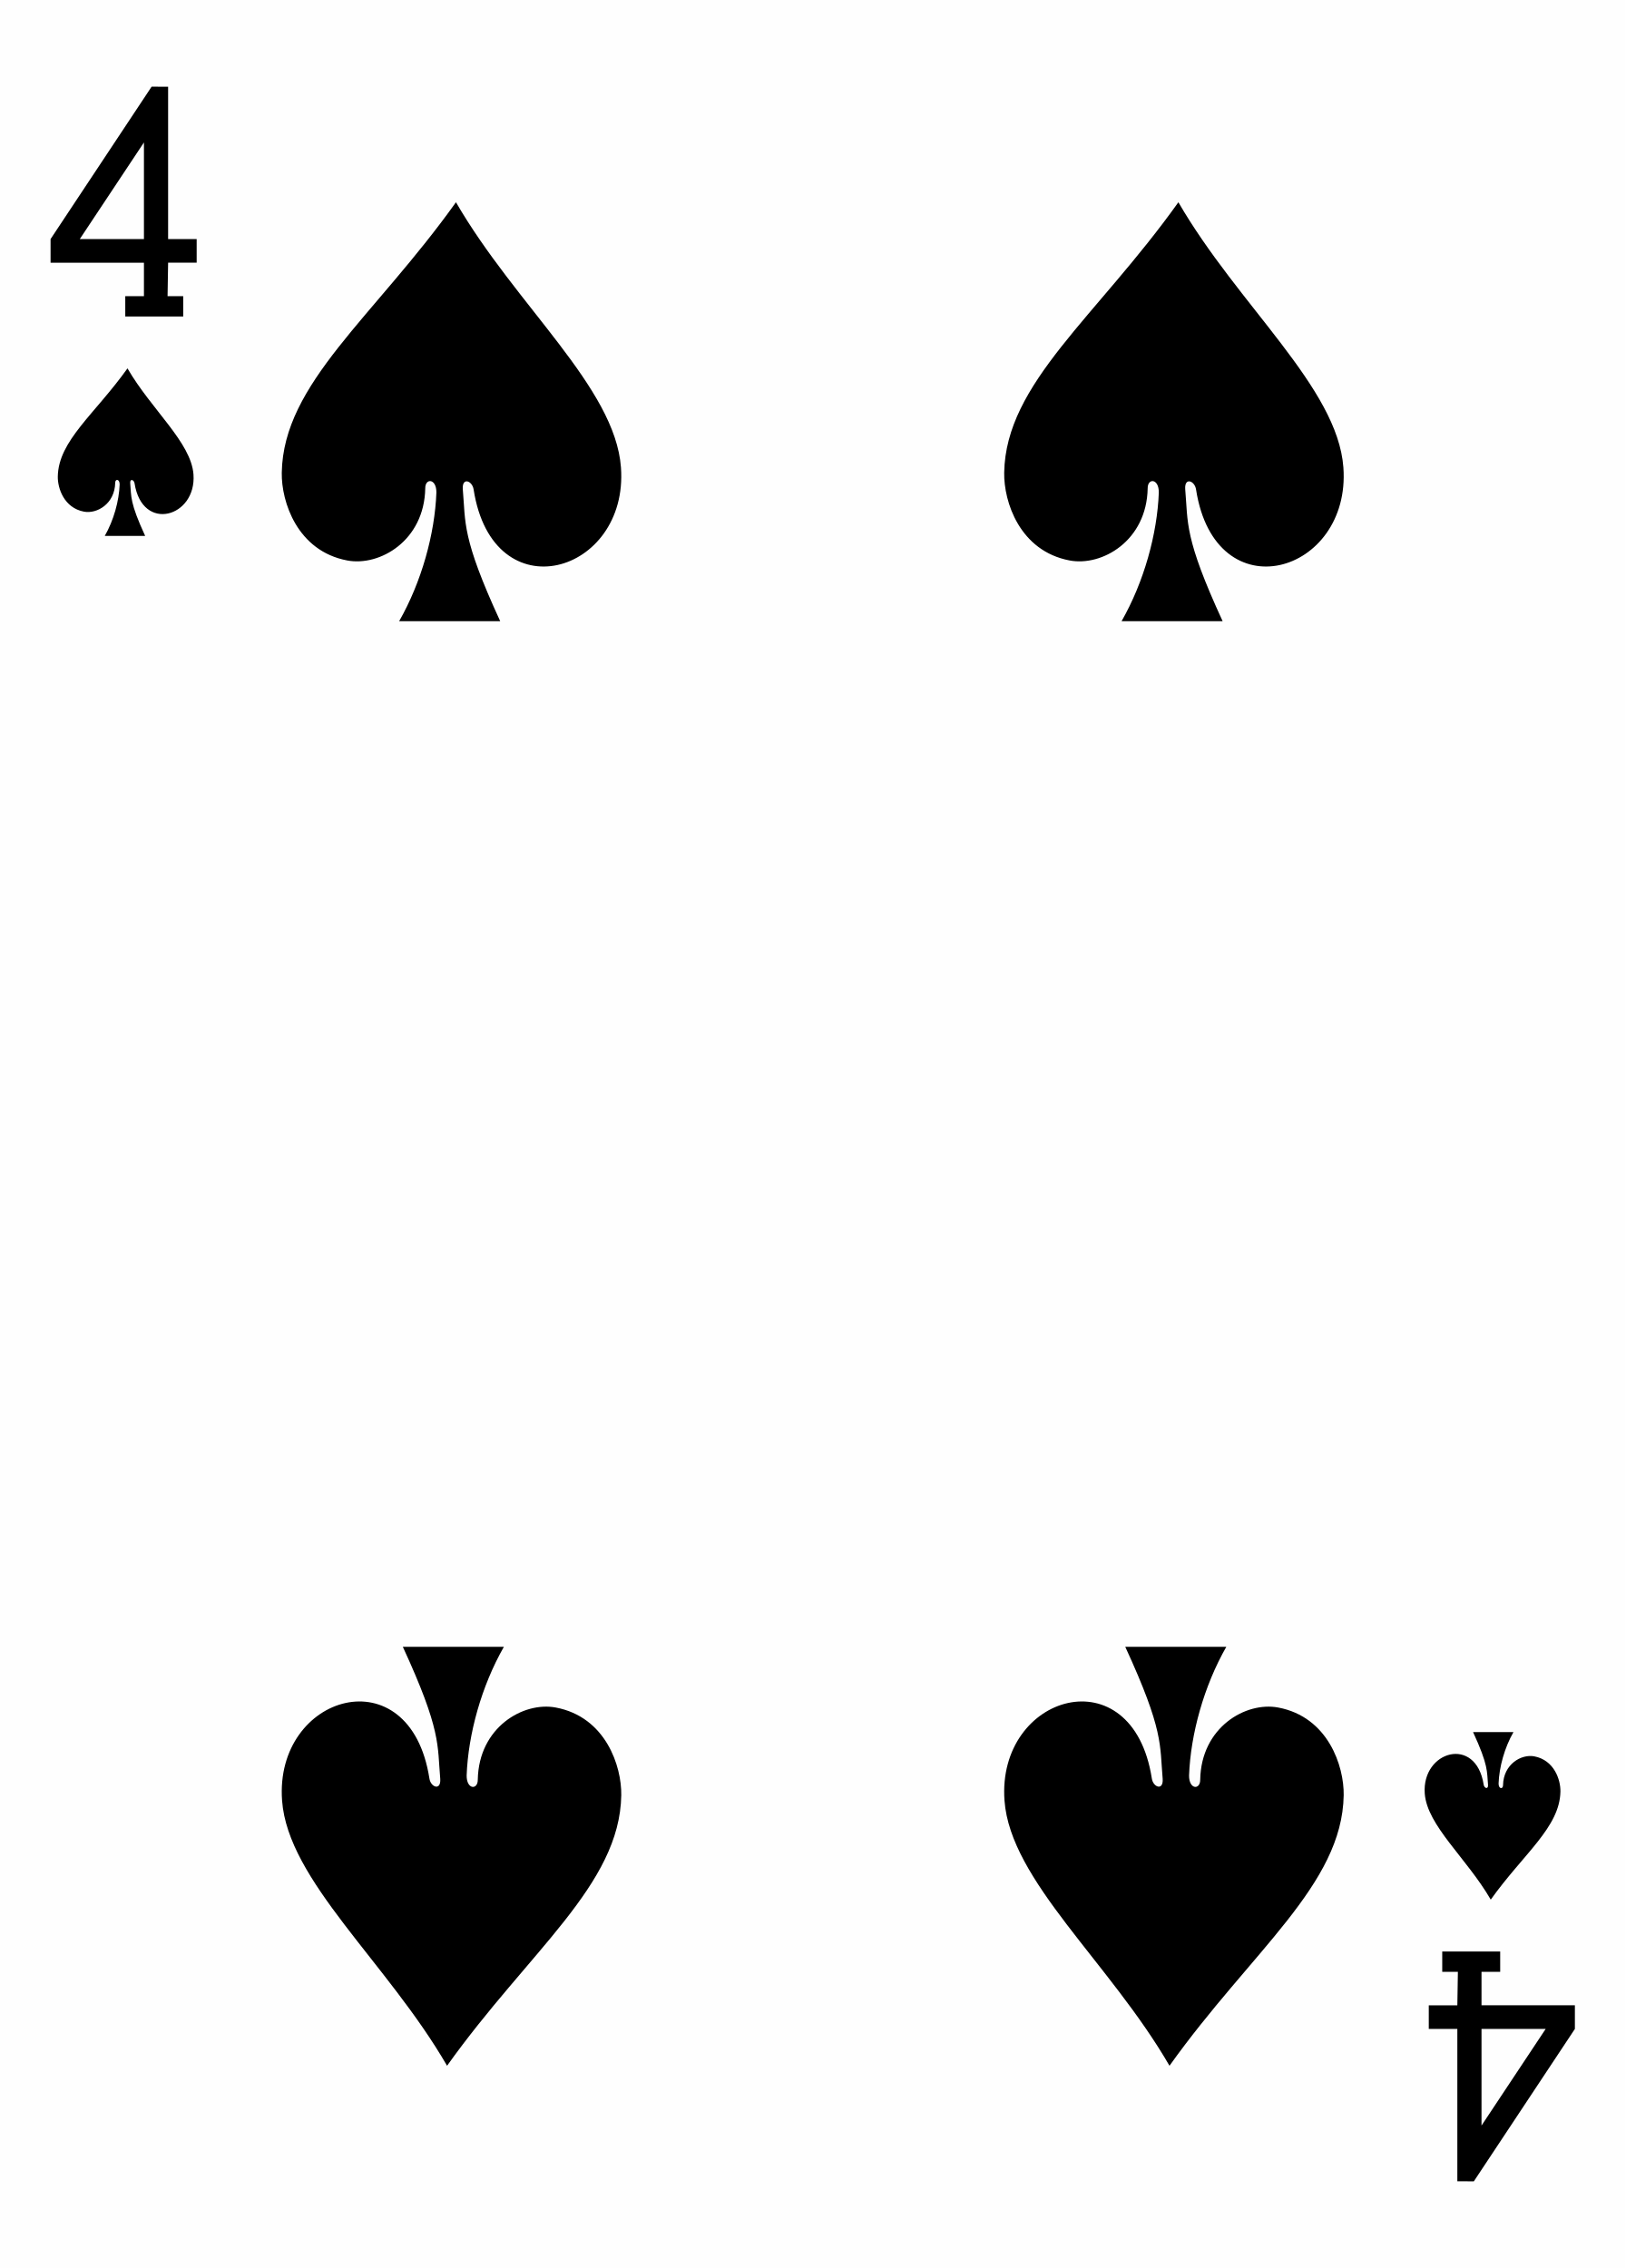
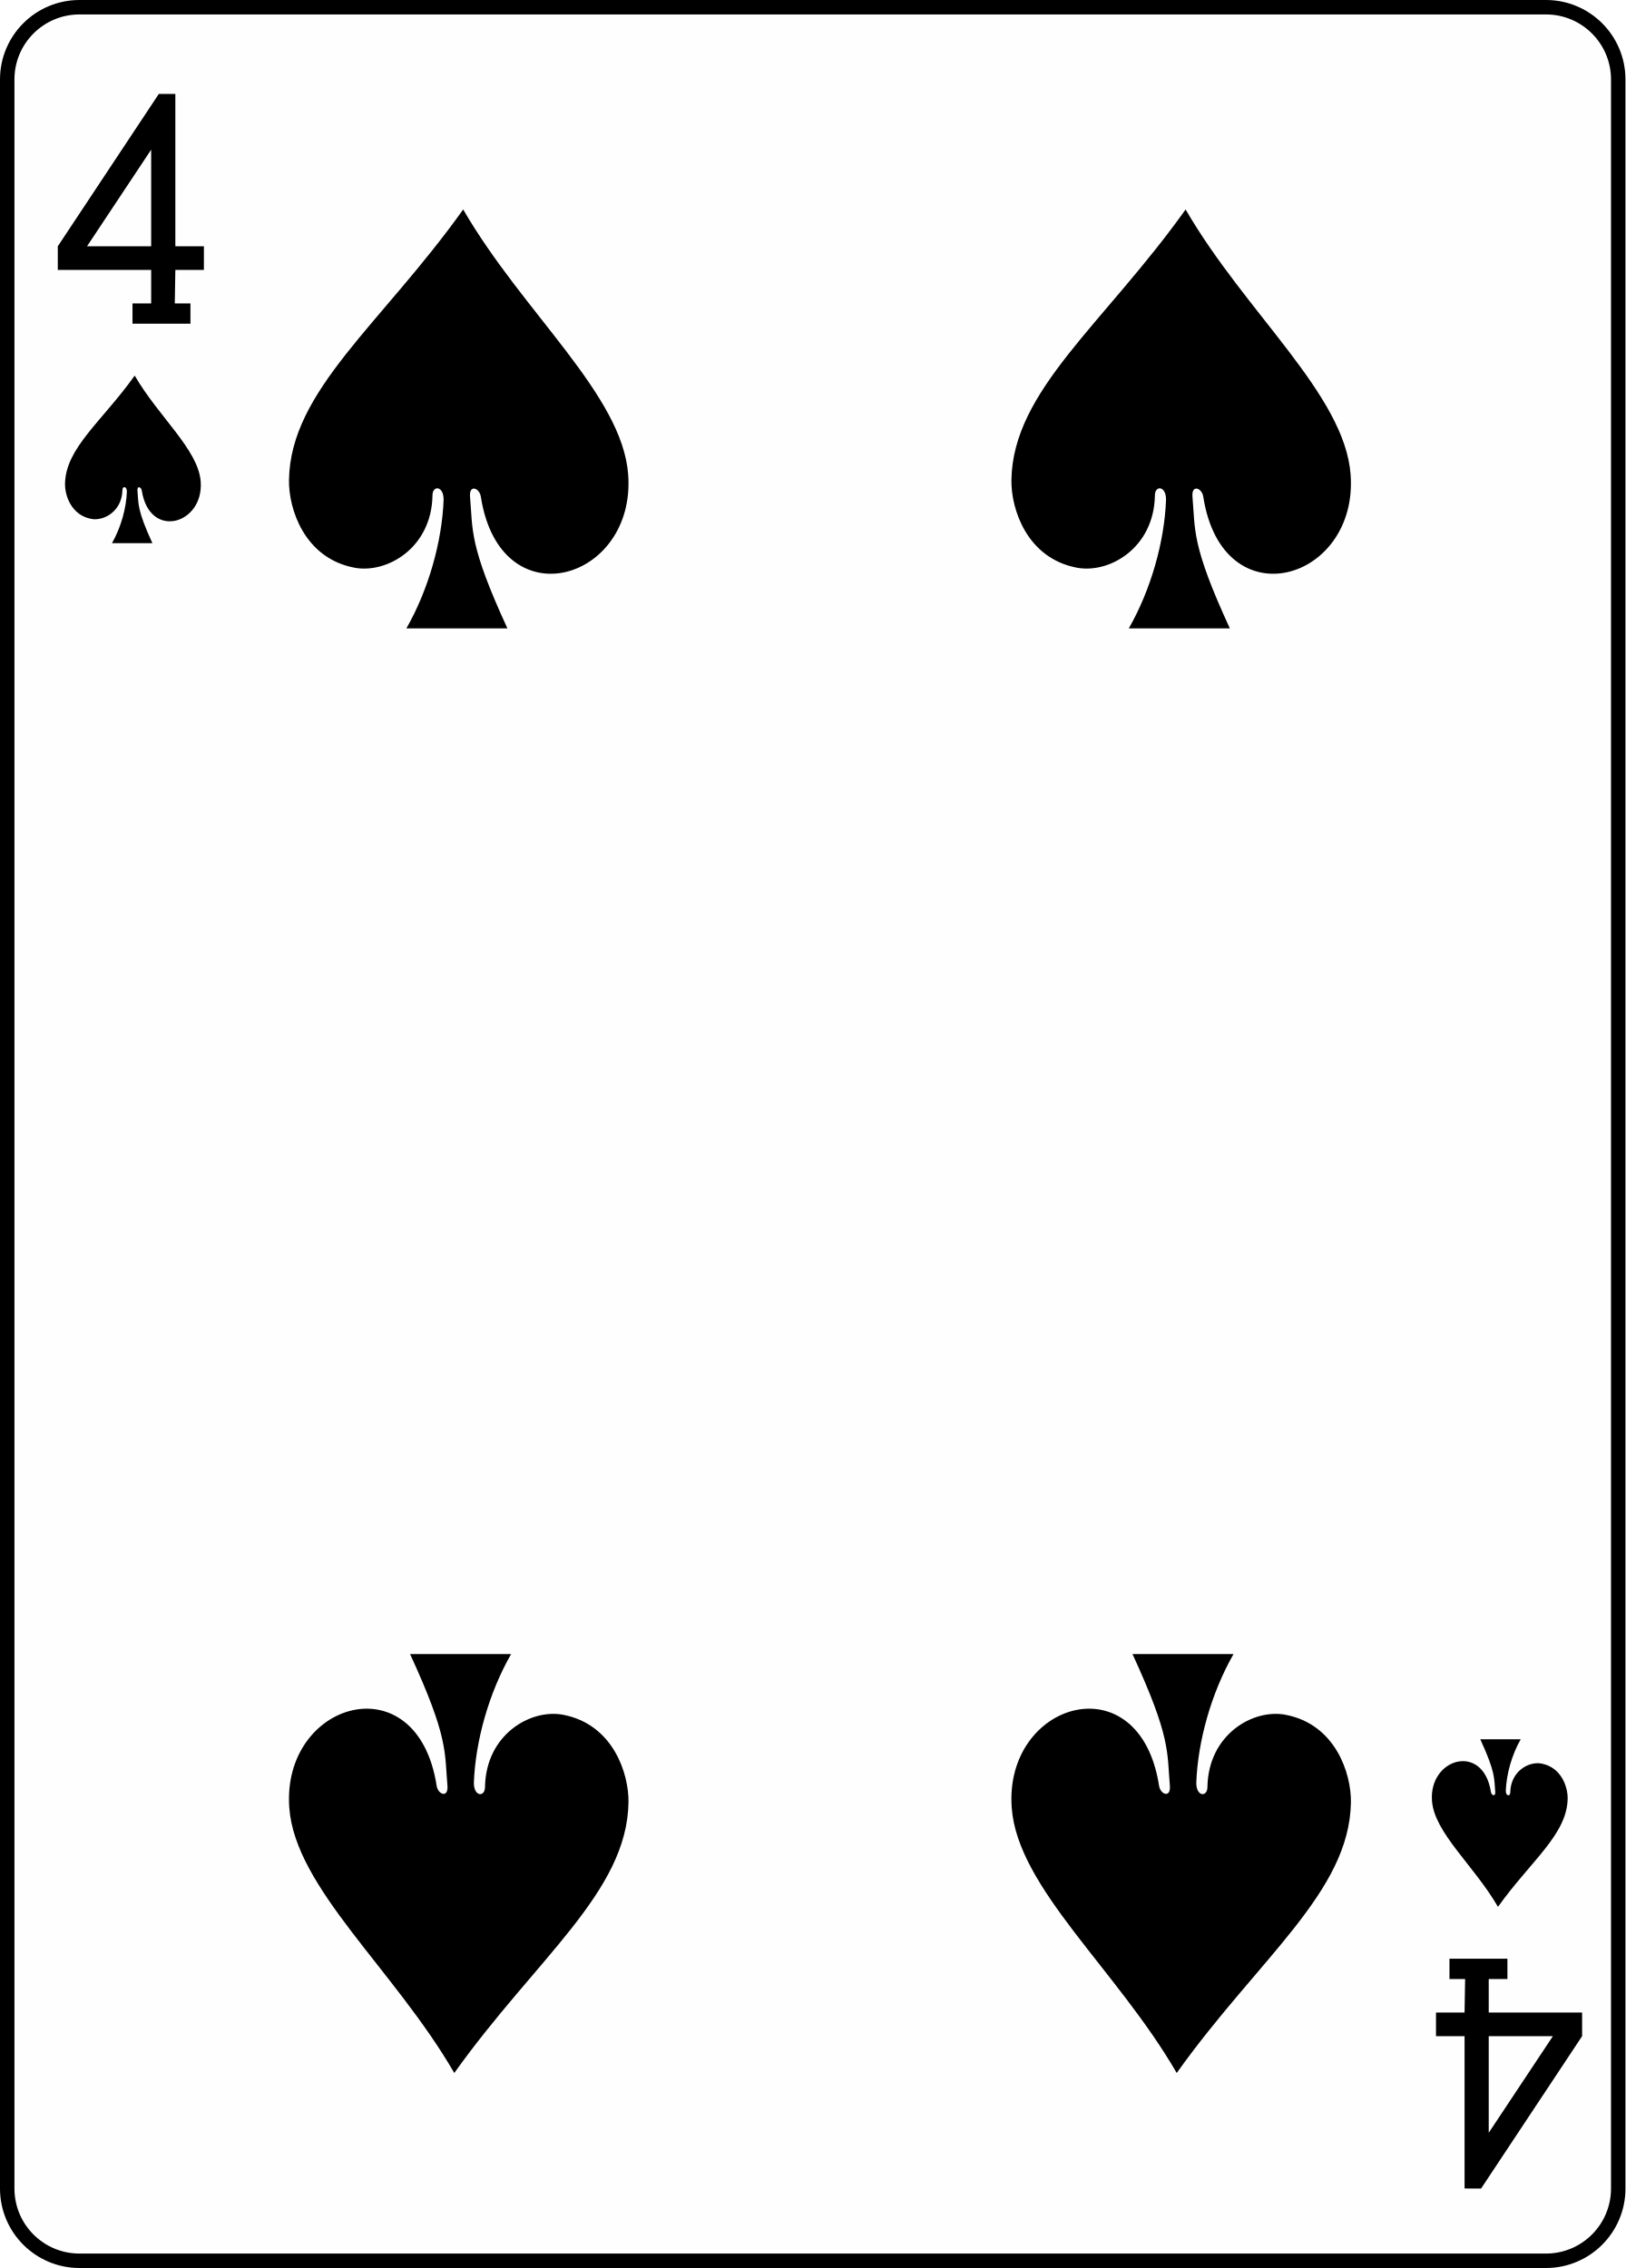
- <svg xmlns="http://www.w3.org/2000/svg" xmlns:xlink="http://www.w3.org/1999/xlink" version="1.2" baseProfile="tiny" viewBox="0 0 225 314" width="225px" height="314px">
+ <svg xmlns="http://www.w3.org/2000/svg" xmlns:xlink="http://www.w3.org/1999/xlink" version="1.2" baseProfile="tiny" viewBox="-1 -1 225 314" width="225px" height="314px">
  <defs>
    <path id="suit" d="M26.406,40.187c0.015-1.979-1.561-2.017-1.542-0.573c-0.133,7.257-6.311,10.83-10.799,9.982             c-6.92-1.307-9.129-8.129-9.062-12.148C5.205,25.046,17.775,15.9,29.116,0c8.311,14.351,22.028,25.623,22.839,36.717             c1.08,14.749-17.711,20.25-20.394,3.06c-0.173-1.214-1.613-1.759-1.501-0.063c0.408,4.711-0.171,6.674,5.179,18.287H21.252             C24.351,52.574,26.195,45.911,26.406,40.187L26.406,40.187z" />
    <path id="numeral" d="M10.34,31.817             v-2.812h2.585v-4.635H0v-3.271L13.986,0l2.285,0.008v21.09h3.953v3.271h-3.953l-0.076,4.637h2.167v2.812H10.34L10.34,31.817z             M12.925,7.72L4.046,21.097h8.879V7.72z" />
  </defs>
-   <rect width="225" height="314" fill="#fefefe" />
+   <rect stroke="#000000" stroke-width="2" rx="10" ry="10" width="223" height="312" fill="#fefefe" />
  <g class="maxi-card">
    <use xlink:href="#numeral" transform="matrix(1,0,0,1,7,12)" />
    <use xlink:href="#suit" transform="matrix(0.4,0,0,0.4,6,51)" />
    <use xlink:href="#numeral" transform="matrix(-1,0,0,-1,218,302)" />
    <use xlink:href="#suit" transform="matrix(-0.4,0,0,-0.4,218,263)" />
    <use xlink:href="#suit" transform="matrix(1,0,0,1,34,28)" />
    <use xlink:href="#suit" transform="matrix(1,0,0,1,134,28)" />
    <use xlink:href="#suit" transform="matrix(-1,0,0,-1,91,286)" />
    <use xlink:href="#suit" transform="matrix(-1,0,0,-1,191,286)" />
  </g>
</svg>
